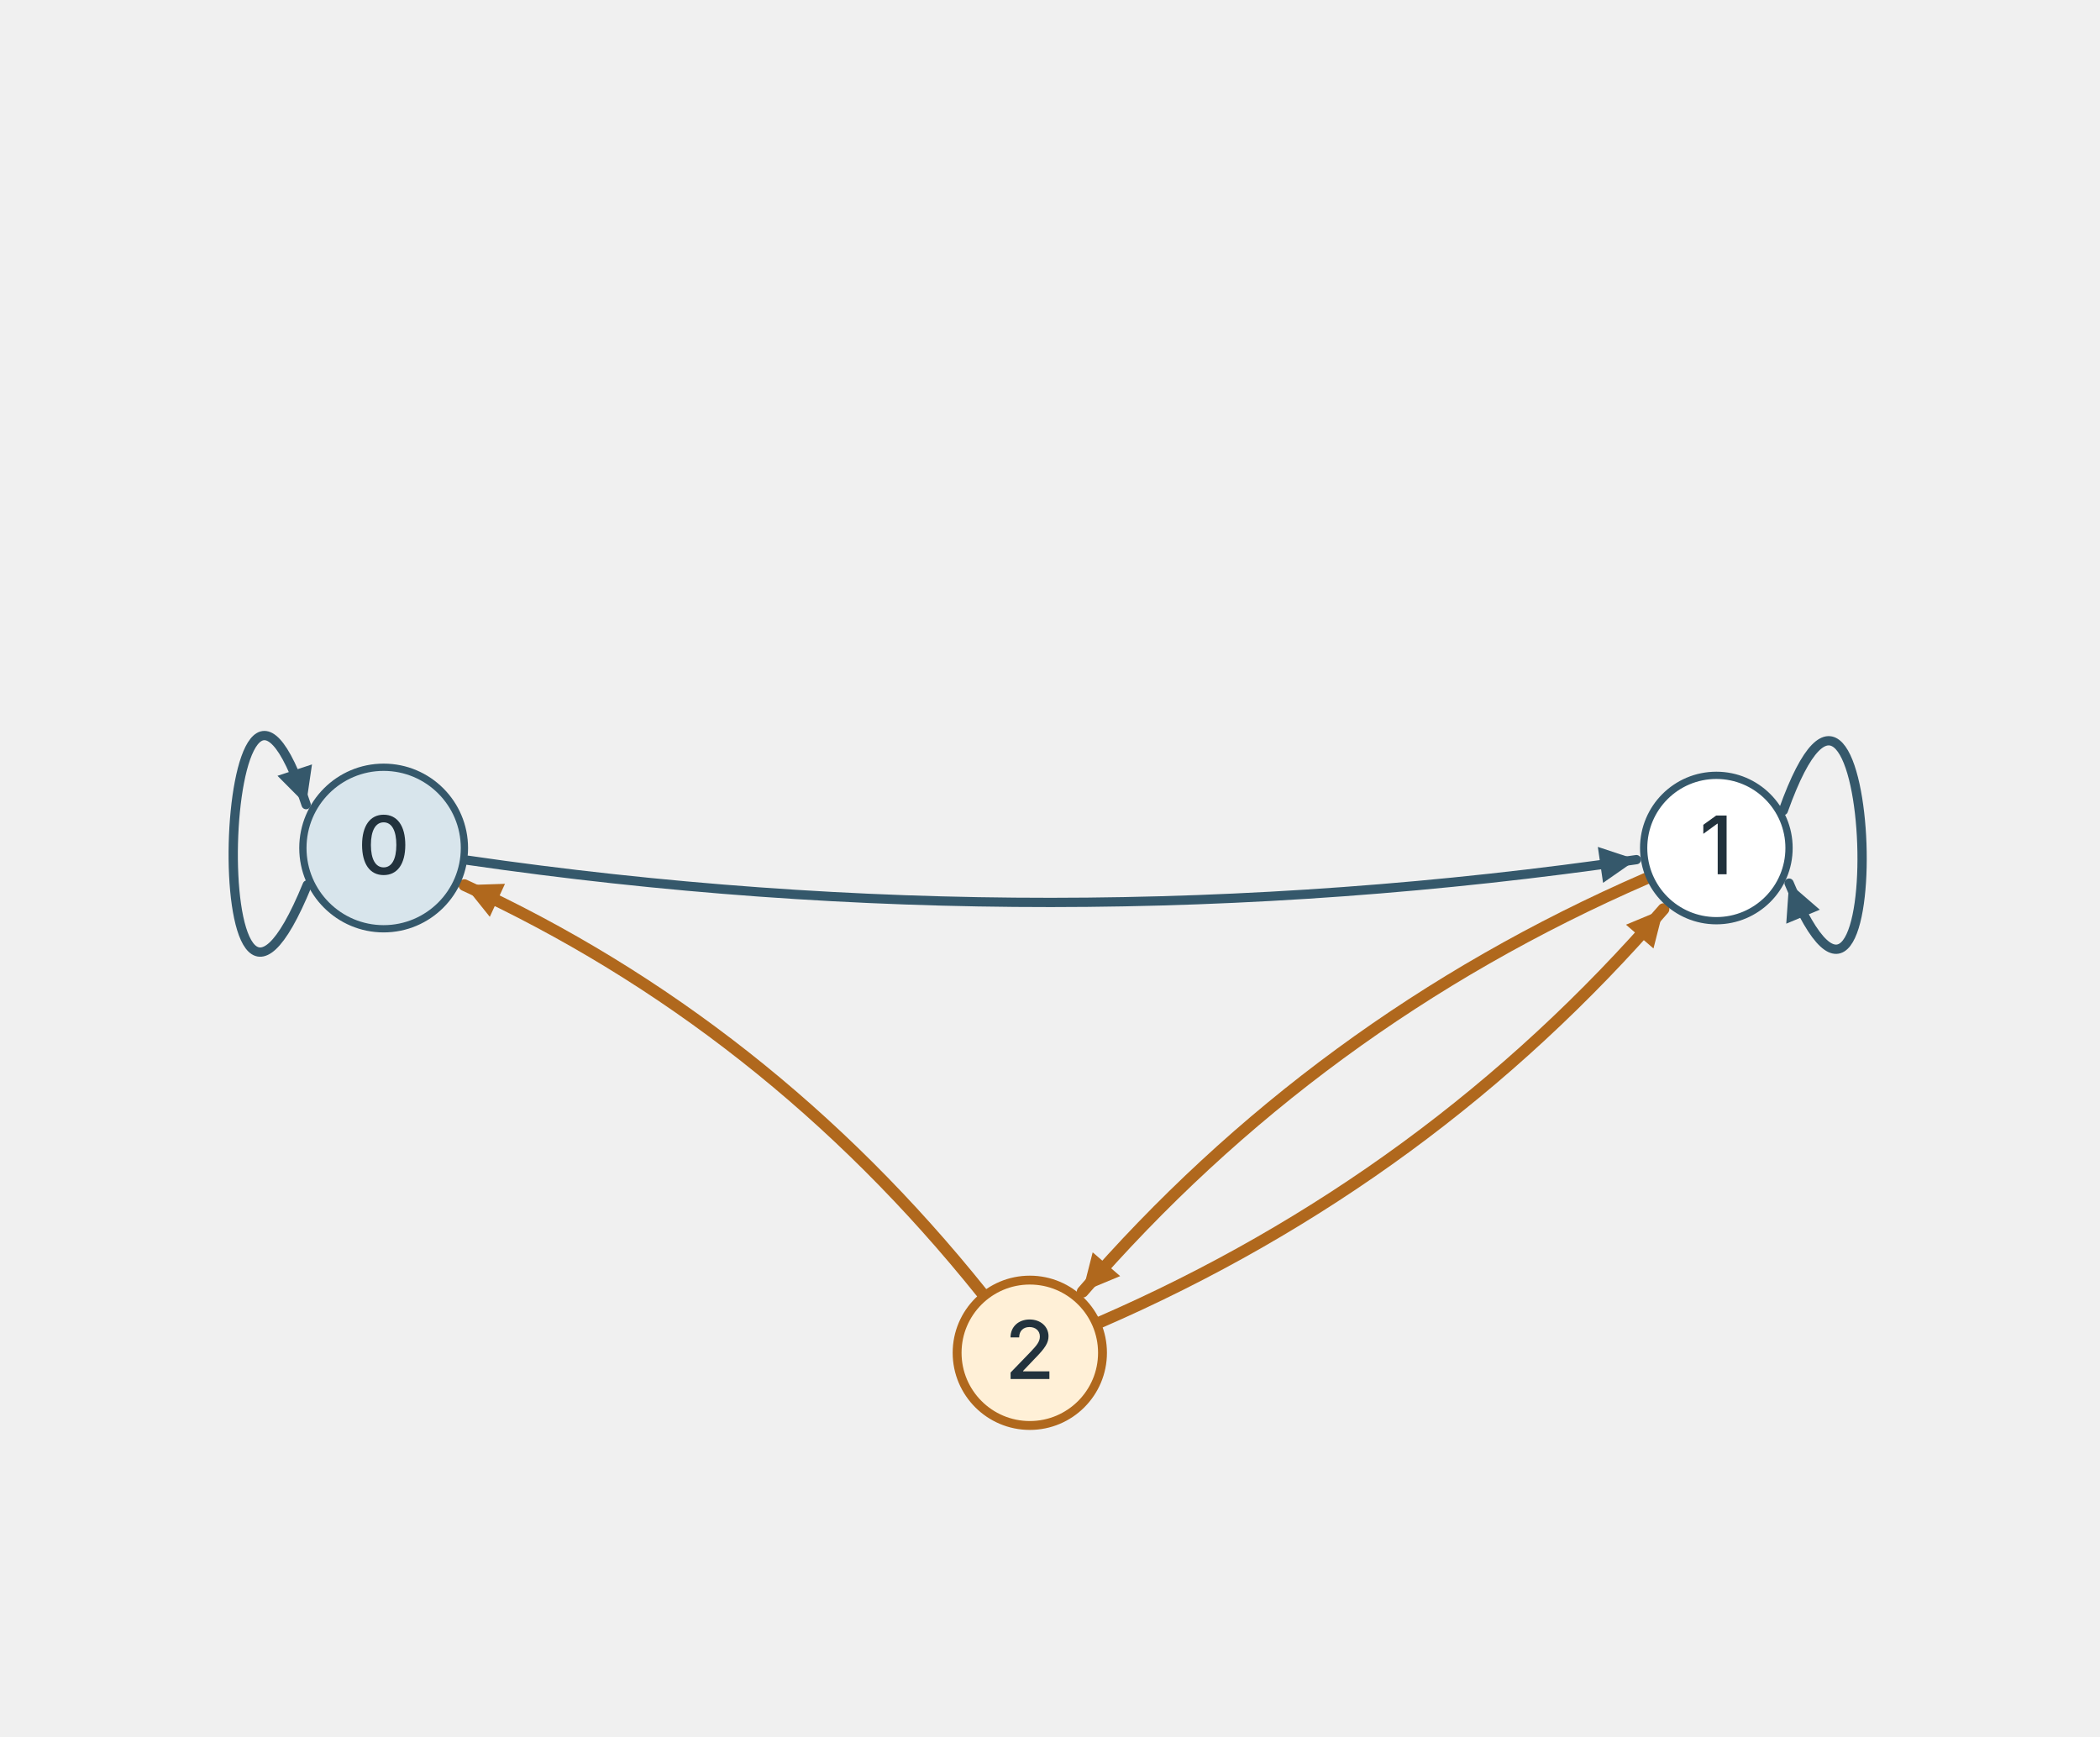
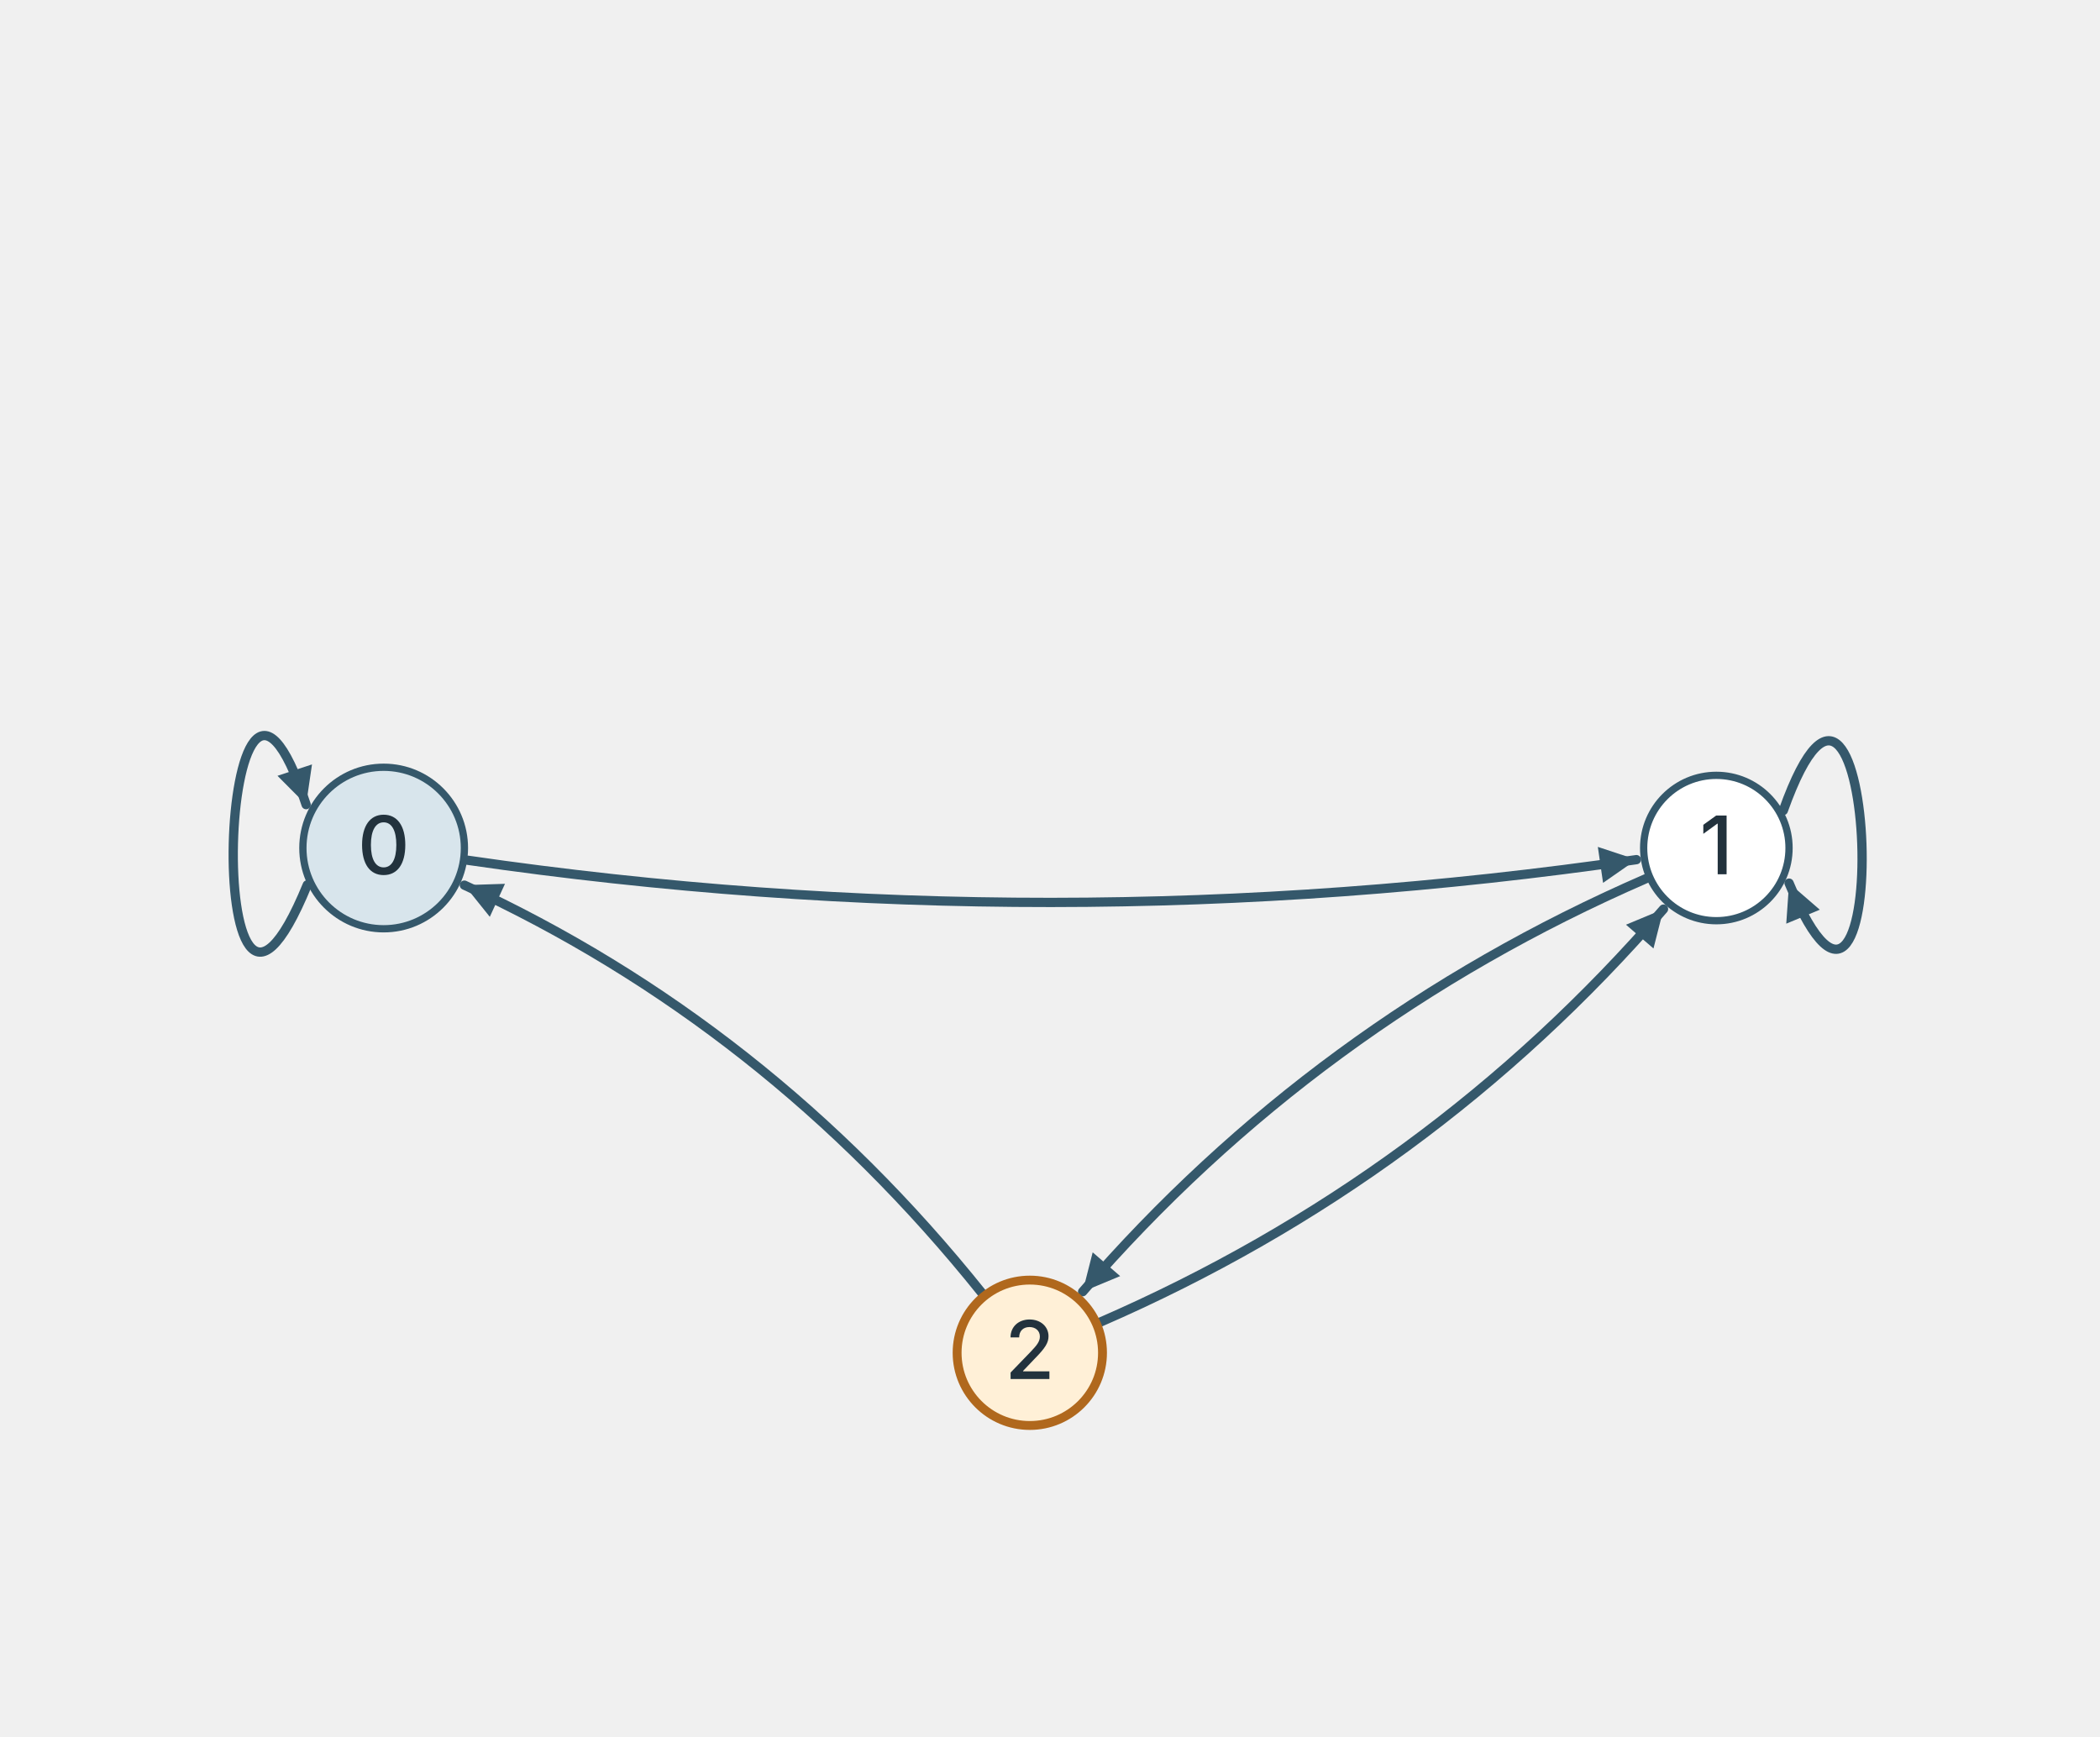
<svg xmlns="http://www.w3.org/2000/svg" width="520" height="430" viewBox="0 0 520 430" role="img" aria-labelledby="title desc">
  <defs>
    <marker id="arrow-base" markerWidth="10" markerHeight="9" refX="9" refY="4.5" orient="auto" markerUnits="userSpaceOnUse">
      <path d="M0,0 L9,4.5 L0,9 Z" fill="#35586b" />
-     </marker>
-     <marker id="arrow-new" markerWidth="10" markerHeight="9" refX="9" refY="4.5" orient="auto" markerUnits="userSpaceOnUse">
-       <path d="M0,0 L9,4.5 L0,9 Z" fill="#b0681d" />
    </marker>
  </defs>
  <g font-family="system-ui,-apple-system,Segoe UI,sans-serif">
    <path class="edge" data-source="0" data-target="0" data-occurrence="0" data-change="base" d="M 76.088,219.129 C 49.445,284.120 54.017,133.258 75.803,199.254" fill="none" stroke="#35586b" stroke-width="2.3" stroke-linecap="round" marker-end="url(#arrow-base)" />
    <path class="edge" data-source="0" data-target="1" data-occurrence="0" data-change="base" d="M 115.781,213.023 Q 260.000,234.000 405.208,212.879" fill="none" stroke="#35586b" stroke-width="2.3" stroke-linecap="round" marker-end="url(#arrow-base)" />
    <path class="edge" data-source="1" data-target="1" data-occurrence="0" data-change="base" d="M 441.579,200.720 C 465.041,135.022 469.507,282.416 443.011,218.694" fill="none" stroke="#35586b" stroke-width="2.3" stroke-linecap="round" marker-end="url(#arrow-base)" />
-     <path class="edge" data-source="1" data-target="2" data-occurrence="0" data-change="new" d="M 407.577,217.580 Q 325.783,253.164 268.084,319.873" fill="none" stroke="#b0681d" stroke-width="2.9" stroke-linecap="round" marker-end="url(#arrow-new)" />
-     <path class="edge" data-source="2" data-target="0" data-occurrence="0" data-change="new" d="M 243.120,320.172 Q 189.775,253.587 114.988,219.192" fill="none" stroke="#b0681d" stroke-width="2.9" stroke-linecap="round" marker-end="url(#arrow-new)" />
-     <path class="edge" data-source="2" data-target="1" data-occurrence="0" data-change="new" d="M 272.423,327.420 Q 354.217,291.836 411.916,225.127" fill="none" stroke="#b0681d" stroke-width="2.9" stroke-linecap="round" marker-end="url(#arrow-new)" />
+     <path class="edge" data-source="1" data-target="2" data-occurrence="0" data-change="new" d="M 407.577,217.580 Q 325.783,253.164 268.084,319.873" fill="none" stroke="#35586b" stroke-width="2.3" stroke-linecap="round" marker-end="url(#arrow-base)" />
+     <path class="edge" data-source="2" data-target="0" data-occurrence="0" data-change="new" d="M 243.120,320.172 Q 189.775,253.587 114.988,219.192" fill="none" stroke="#35586b" stroke-width="2.3" stroke-linecap="round" marker-end="url(#arrow-base)" />
+     <path class="edge" data-source="2" data-target="1" data-occurrence="0" data-change="new" d="M 272.423,327.420 Q 354.217,291.836 411.916,225.127" fill="none" stroke="#35586b" stroke-width="2.3" stroke-linecap="round" marker-end="url(#arrow-base)" />
    <g class="node" data-vertex="0" data-change="base">
      <circle cx="95" cy="210" r="20" fill="#d8e5ec" stroke="#35586b" stroke-width="1.8" />
      <text x="95" y="216.5" text-anchor="middle" font-size="20" font-weight="500" fill="#22323d">0</text>
    </g>
    <g class="node" data-vertex="1" data-change="base">
      <circle cx="425" cy="210" r="18" fill="#fff" stroke="#35586b" stroke-width="1.8" />
      <text x="425" y="216.5" text-anchor="middle" font-size="20" font-weight="500" fill="#22323d">1</text>
    </g>
    <g class="node" data-vertex="2" data-change="new">
      <circle cx="255" cy="335" r="18" fill="#fff0d7" stroke="#b0681d" stroke-width="2.2" />
      <text x="255" y="341.5" text-anchor="middle" font-size="20" font-weight="500" fill="#22323d">2</text>
    </g>
  </g>
</svg>
